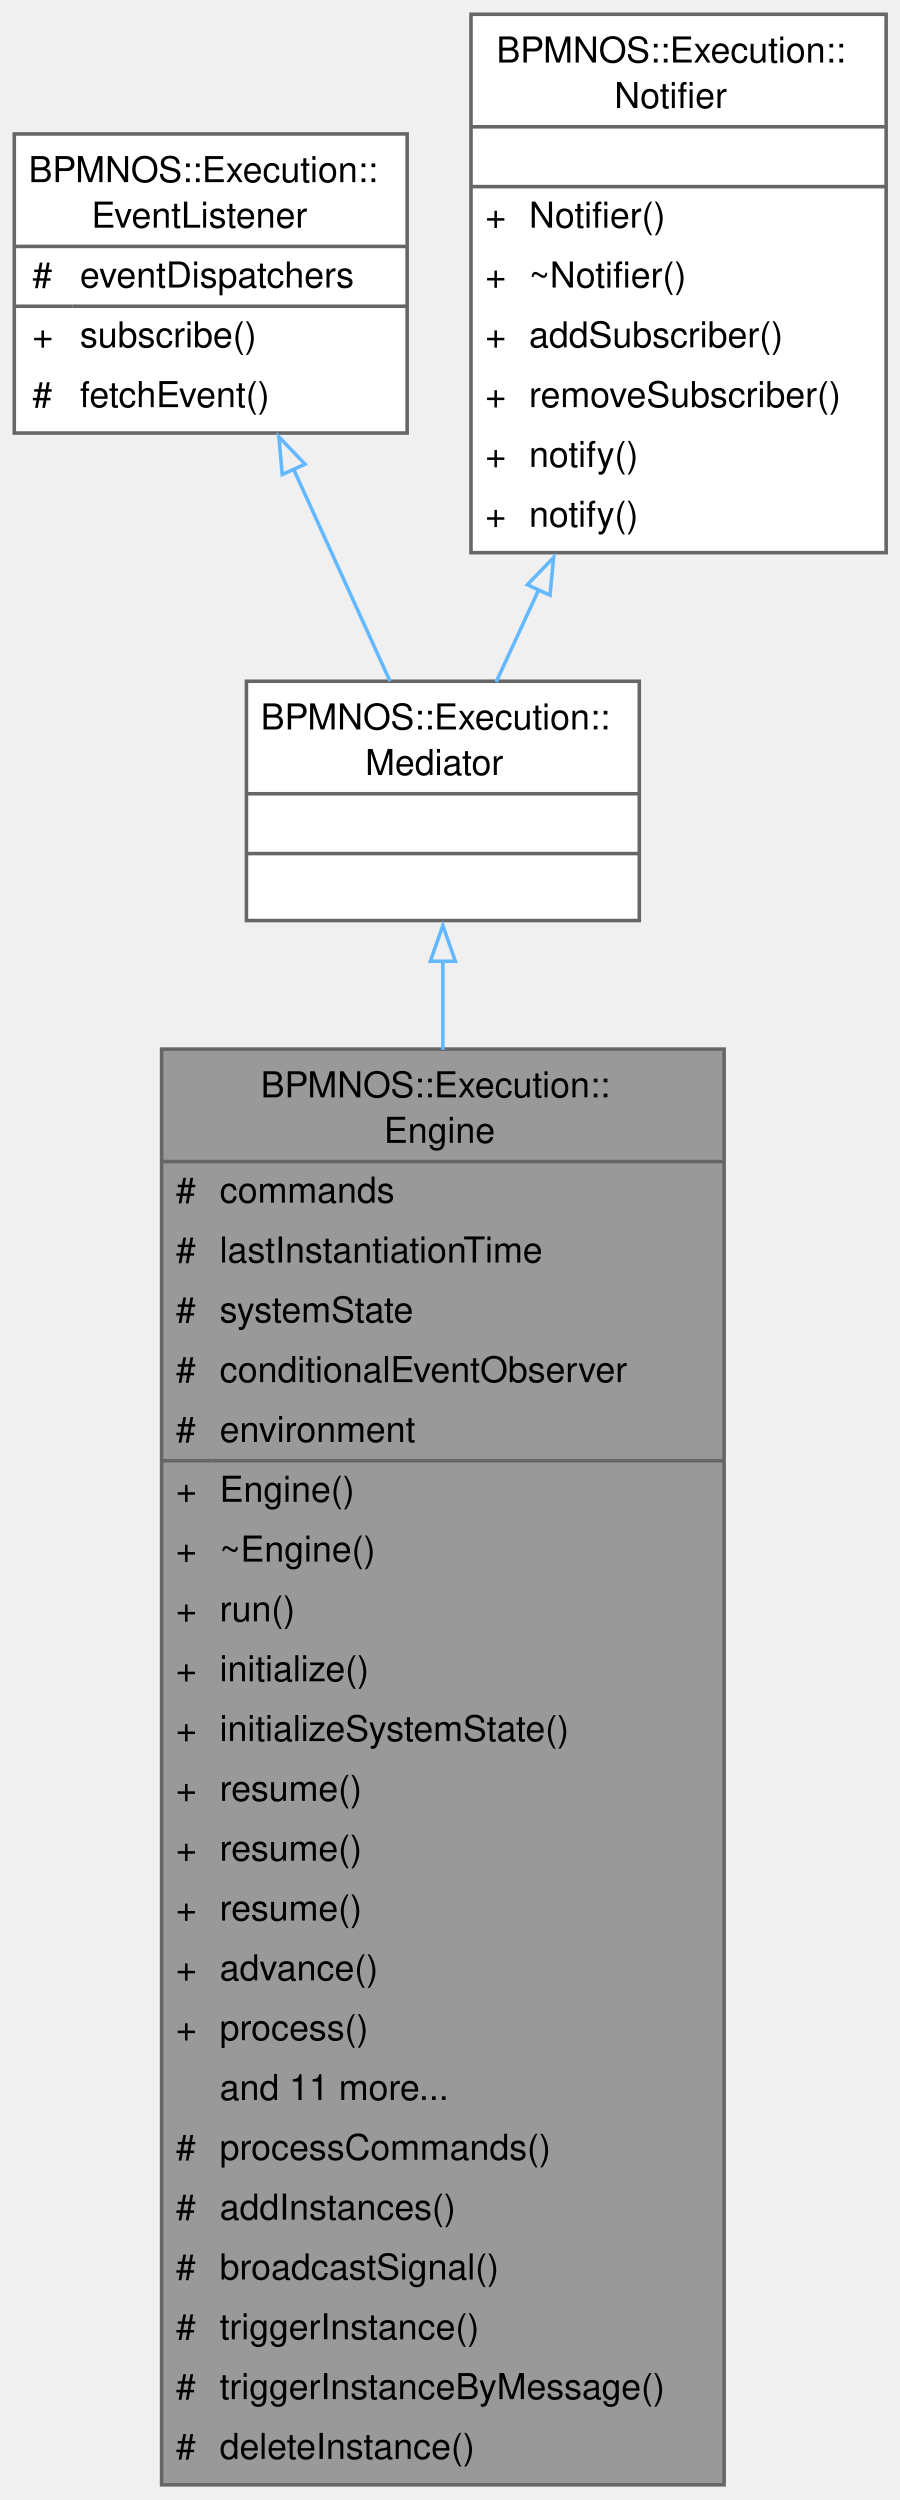
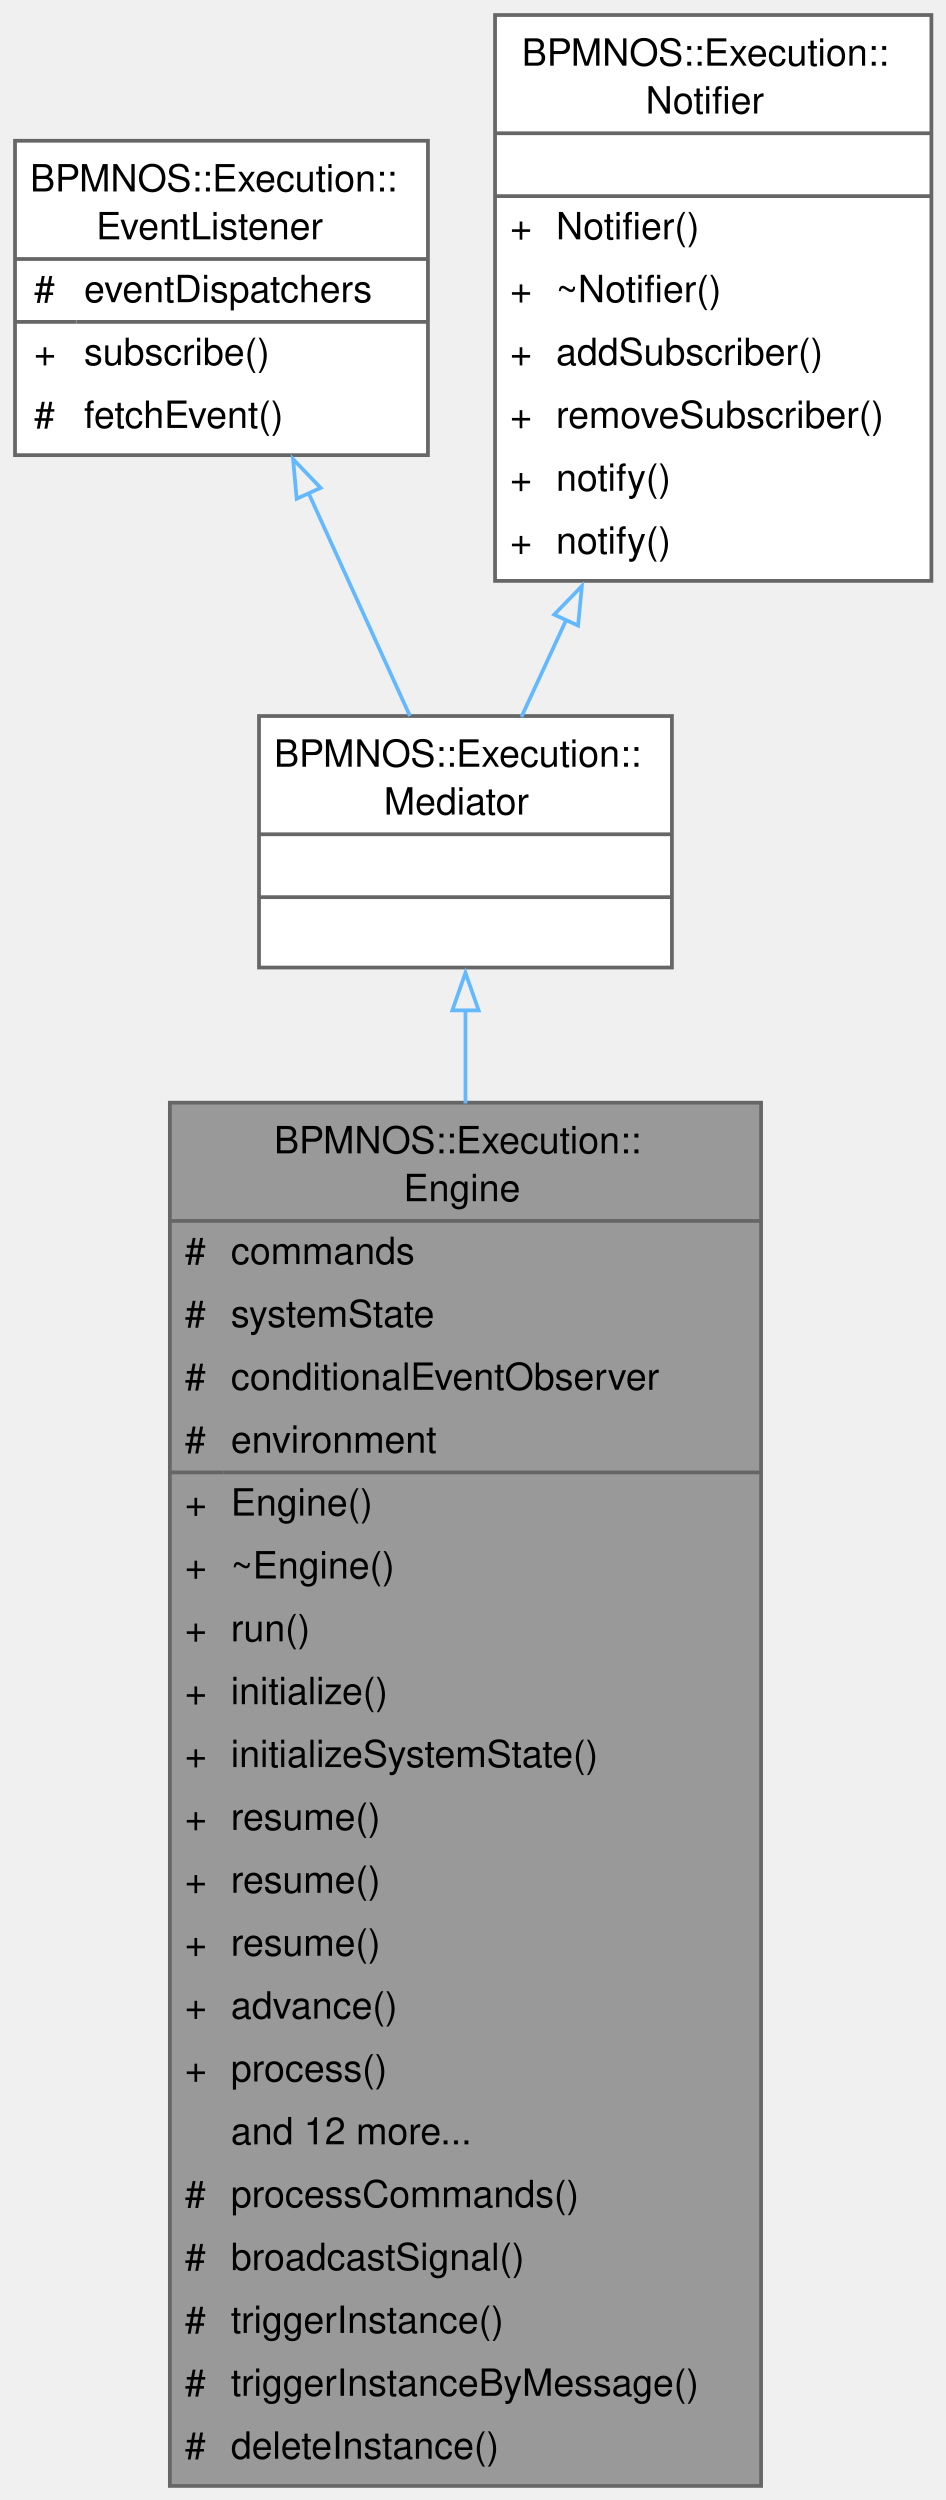
- <svg xmlns="http://www.w3.org/2000/svg" xmlns:xlink="http://www.w3.org/1999/xlink" width="252pt" height="700pt" viewBox="0.00 0.00 252.00 700.00">
-   <g id="graph0" class="graph" transform="scale(1 1) rotate(0) translate(4 695.75)">
+ <svg xmlns="http://www.w3.org/2000/svg" xmlns:xlink="http://www.w3.org/1999/xlink" width="252pt" height="666pt" viewBox="0.00 0.00 252.00 666.00">
+   <g id="graph0" class="graph" transform="scale(1 1) rotate(0) translate(4 662.25)">
    <g id="Node000001" class="node">
      <g id="a_Node000001">
        <a xlink:title=" ">
-           <polygon fill="#999999" stroke="none" points="198.75,-402 41.25,-402 41.25,0 198.75,0 198.75,-402" />
-           <text xml:space="preserve" text-anchor="start" x="69" y="-388.5" font-family="Helvetica,sans-Serif" font-size="10.00">BPMNOS::Execution::</text>
-           <text xml:space="preserve" text-anchor="start" x="103.5" y="-375.75" font-family="Helvetica,sans-Serif" font-size="10.00">Engine</text>
-           <text xml:space="preserve" text-anchor="start" x="45.25" y="-359" font-family="Helvetica,sans-Serif" font-size="10.00">#</text>
-           <text xml:space="preserve" text-anchor="start" x="57.5" y="-359" font-family="Helvetica,sans-Serif" font-size="10.00">commands</text>
-           <text xml:space="preserve" text-anchor="start" x="45.25" y="-342.25" font-family="Helvetica,sans-Serif" font-size="10.00">#</text>
-           <text xml:space="preserve" text-anchor="start" x="57.5" y="-342.25" font-family="Helvetica,sans-Serif" font-size="10.00">lastInstantiationTime</text>
+           <polygon fill="#999999" stroke="none" points="198.75,-368.5 41.25,-368.5 41.25,0 198.75,0 198.75,-368.5" />
+           <text xml:space="preserve" text-anchor="start" x="69" y="-355" font-family="Helvetica,sans-Serif" font-size="10.00">BPMNOS::Execution::</text>
+           <text xml:space="preserve" text-anchor="start" x="103.5" y="-342.25" font-family="Helvetica,sans-Serif" font-size="10.00">Engine</text>
          <text xml:space="preserve" text-anchor="start" x="45.25" y="-325.5" font-family="Helvetica,sans-Serif" font-size="10.00">#</text>
-           <text xml:space="preserve" text-anchor="start" x="57.5" y="-325.5" font-family="Helvetica,sans-Serif" font-size="10.00">systemState</text>
+           <text xml:space="preserve" text-anchor="start" x="57.5" y="-325.5" font-family="Helvetica,sans-Serif" font-size="10.00">commands</text>
          <text xml:space="preserve" text-anchor="start" x="45.25" y="-308.75" font-family="Helvetica,sans-Serif" font-size="10.00">#</text>
-           <text xml:space="preserve" text-anchor="start" x="57.5" y="-308.75" font-family="Helvetica,sans-Serif" font-size="10.00">conditionalEventObserver</text>
+           <text xml:space="preserve" text-anchor="start" x="57.5" y="-308.75" font-family="Helvetica,sans-Serif" font-size="10.00">systemState</text>
          <text xml:space="preserve" text-anchor="start" x="45.25" y="-292" font-family="Helvetica,sans-Serif" font-size="10.00">#</text>
-           <text xml:space="preserve" text-anchor="start" x="57.5" y="-292" font-family="Helvetica,sans-Serif" font-size="10.00">environment</text>
-           <text xml:space="preserve" text-anchor="start" x="45.25" y="-275.25" font-family="Helvetica,sans-Serif" font-size="10.00">+</text>
-           <text xml:space="preserve" text-anchor="start" x="57.5" y="-275.25" font-family="Helvetica,sans-Serif" font-size="10.00">Engine()</text>
+           <text xml:space="preserve" text-anchor="start" x="57.5" y="-292" font-family="Helvetica,sans-Serif" font-size="10.00">conditionalEventObserver</text>
+           <text xml:space="preserve" text-anchor="start" x="45.25" y="-275.25" font-family="Helvetica,sans-Serif" font-size="10.00">#</text>
+           <text xml:space="preserve" text-anchor="start" x="57.5" y="-275.25" font-family="Helvetica,sans-Serif" font-size="10.00">environment</text>
          <text xml:space="preserve" text-anchor="start" x="45.25" y="-258.5" font-family="Helvetica,sans-Serif" font-size="10.00">+</text>
-           <text xml:space="preserve" text-anchor="start" x="57.5" y="-258.5" font-family="Helvetica,sans-Serif" font-size="10.00">~Engine()</text>
+           <text xml:space="preserve" text-anchor="start" x="57.5" y="-258.5" font-family="Helvetica,sans-Serif" font-size="10.00">Engine()</text>
          <text xml:space="preserve" text-anchor="start" x="45.25" y="-241.75" font-family="Helvetica,sans-Serif" font-size="10.00">+</text>
-           <text xml:space="preserve" text-anchor="start" x="57.5" y="-241.75" font-family="Helvetica,sans-Serif" font-size="10.00">run()</text>
+           <text xml:space="preserve" text-anchor="start" x="57.5" y="-241.75" font-family="Helvetica,sans-Serif" font-size="10.00">~Engine()</text>
          <text xml:space="preserve" text-anchor="start" x="45.25" y="-225" font-family="Helvetica,sans-Serif" font-size="10.00">+</text>
-           <text xml:space="preserve" text-anchor="start" x="57.5" y="-225" font-family="Helvetica,sans-Serif" font-size="10.00">initialize()</text>
+           <text xml:space="preserve" text-anchor="start" x="57.5" y="-225" font-family="Helvetica,sans-Serif" font-size="10.00">run()</text>
          <text xml:space="preserve" text-anchor="start" x="45.25" y="-208.25" font-family="Helvetica,sans-Serif" font-size="10.00">+</text>
-           <text xml:space="preserve" text-anchor="start" x="57.5" y="-208.25" font-family="Helvetica,sans-Serif" font-size="10.00">initializeSystemState()</text>
+           <text xml:space="preserve" text-anchor="start" x="57.5" y="-208.25" font-family="Helvetica,sans-Serif" font-size="10.00">initialize()</text>
          <text xml:space="preserve" text-anchor="start" x="45.25" y="-191.5" font-family="Helvetica,sans-Serif" font-size="10.00">+</text>
-           <text xml:space="preserve" text-anchor="start" x="57.5" y="-191.5" font-family="Helvetica,sans-Serif" font-size="10.00">resume()</text>
+           <text xml:space="preserve" text-anchor="start" x="57.5" y="-191.5" font-family="Helvetica,sans-Serif" font-size="10.00">initializeSystemState()</text>
          <text xml:space="preserve" text-anchor="start" x="45.25" y="-174.75" font-family="Helvetica,sans-Serif" font-size="10.00">+</text>
          <text xml:space="preserve" text-anchor="start" x="57.5" y="-174.75" font-family="Helvetica,sans-Serif" font-size="10.00">resume()</text>
          <text xml:space="preserve" text-anchor="start" x="45.25" y="-158" font-family="Helvetica,sans-Serif" font-size="10.00">+</text>
          <text xml:space="preserve" text-anchor="start" x="57.5" y="-158" font-family="Helvetica,sans-Serif" font-size="10.00">resume()</text>
          <text xml:space="preserve" text-anchor="start" x="45.25" y="-141.25" font-family="Helvetica,sans-Serif" font-size="10.00">+</text>
-           <text xml:space="preserve" text-anchor="start" x="57.5" y="-141.25" font-family="Helvetica,sans-Serif" font-size="10.00">advance()</text>
+           <text xml:space="preserve" text-anchor="start" x="57.5" y="-141.25" font-family="Helvetica,sans-Serif" font-size="10.00">resume()</text>
          <text xml:space="preserve" text-anchor="start" x="45.25" y="-124.5" font-family="Helvetica,sans-Serif" font-size="10.00">+</text>
-           <text xml:space="preserve" text-anchor="start" x="57.5" y="-124.5" font-family="Helvetica,sans-Serif" font-size="10.00">process()</text>
-           <text xml:space="preserve" text-anchor="start" x="57.5" y="-107.75" font-family="Helvetica,sans-Serif" font-size="10.00">and 11 more...</text>
-           <text xml:space="preserve" text-anchor="start" x="45.25" y="-91" font-family="Helvetica,sans-Serif" font-size="10.00">#</text>
-           <text xml:space="preserve" text-anchor="start" x="57.5" y="-91" font-family="Helvetica,sans-Serif" font-size="10.00">processCommands()</text>
+           <text xml:space="preserve" text-anchor="start" x="57.5" y="-124.5" font-family="Helvetica,sans-Serif" font-size="10.00">advance()</text>
+           <text xml:space="preserve" text-anchor="start" x="45.25" y="-107.75" font-family="Helvetica,sans-Serif" font-size="10.00">+</text>
+           <text xml:space="preserve" text-anchor="start" x="57.5" y="-107.75" font-family="Helvetica,sans-Serif" font-size="10.00">process()</text>
+           <text xml:space="preserve" text-anchor="start" x="57.5" y="-91" font-family="Helvetica,sans-Serif" font-size="10.00">and 12 more...</text>
          <text xml:space="preserve" text-anchor="start" x="45.25" y="-74.25" font-family="Helvetica,sans-Serif" font-size="10.00">#</text>
-           <text xml:space="preserve" text-anchor="start" x="57.5" y="-74.25" font-family="Helvetica,sans-Serif" font-size="10.00">addInstances()</text>
+           <text xml:space="preserve" text-anchor="start" x="57.5" y="-74.25" font-family="Helvetica,sans-Serif" font-size="10.00">processCommands()</text>
          <text xml:space="preserve" text-anchor="start" x="45.25" y="-57.5" font-family="Helvetica,sans-Serif" font-size="10.00">#</text>
          <text xml:space="preserve" text-anchor="start" x="57.5" y="-57.5" font-family="Helvetica,sans-Serif" font-size="10.00">broadcastSignal()</text>
          <text xml:space="preserve" text-anchor="start" x="45.25" y="-40.75" font-family="Helvetica,sans-Serif" font-size="10.00">#</text>
          <text xml:space="preserve" text-anchor="start" x="57.5" y="-40.75" font-family="Helvetica,sans-Serif" font-size="10.00">triggerInstance()</text>
          <text xml:space="preserve" text-anchor="start" x="45.25" y="-24" font-family="Helvetica,sans-Serif" font-size="10.00">#</text>
          <text xml:space="preserve" text-anchor="start" x="57.5" y="-24" font-family="Helvetica,sans-Serif" font-size="10.00">triggerInstanceByMessage()</text>
          <text xml:space="preserve" text-anchor="start" x="45.25" y="-7.25" font-family="Helvetica,sans-Serif" font-size="10.00">#</text>
          <text xml:space="preserve" text-anchor="start" x="57.5" y="-7.25" font-family="Helvetica,sans-Serif" font-size="10.00">deleteInstance()</text>
-           <polygon fill="#666666" stroke="#666666" points="41.25,-370.5 41.25,-370.5 198.75,-370.5 198.75,-370.5 41.25,-370.5" />
-           <polygon fill="#666666" stroke="#666666" points="41.25,-286.75 41.25,-286.75 55.5,-286.75 55.5,-286.75 41.25,-286.75" />
-           <polygon fill="#666666" stroke="#666666" points="55.5,-286.75 55.5,-286.75 198.75,-286.75 198.75,-286.75 55.5,-286.75" />
-           <polygon fill="none" stroke="#666666" points="41.25,0 41.25,-402 198.75,-402 198.75,0 41.25,0" />
+           <polygon fill="#666666" stroke="#666666" points="41.25,-337 41.25,-337 198.75,-337 198.75,-337 41.25,-337" />
+           <polygon fill="#666666" stroke="#666666" points="41.25,-270 41.25,-270 55.5,-270 55.5,-270 41.25,-270" />
+           <polygon fill="#666666" stroke="#666666" points="55.5,-270 55.5,-270 198.75,-270 198.75,-270 55.5,-270" />
+           <polygon fill="none" stroke="#666666" points="41.25,0 41.25,-368.5 198.75,-368.5 198.75,0 41.25,0" />
        </a>
      </g>
    </g>
    <g id="Node000002" class="node">
      <g id="a_Node000002">
        <a xlink:href="structBPMNOS_1_1Execution_1_1Mediator.html" target="_top" xlink:title="Represents an abstract base class for a class that is an event listener and notifier.">
-           <polygon fill="white" stroke="none" points="175,-505 65,-505 65,-438 175,-438 175,-505" />
-           <text xml:space="preserve" text-anchor="start" x="69" y="-491.5" font-family="Helvetica,sans-Serif" font-size="10.00">BPMNOS::Execution::</text>
-           <text xml:space="preserve" text-anchor="start" x="98.25" y="-478.75" font-family="Helvetica,sans-Serif" font-size="10.00">Mediator</text>
-           <text xml:space="preserve" text-anchor="start" x="118.5" y="-462" font-family="Helvetica,sans-Serif" font-size="10.00"> </text>
-           <text xml:space="preserve" text-anchor="start" x="118.5" y="-445.25" font-family="Helvetica,sans-Serif" font-size="10.00"> </text>
-           <polygon fill="#666666" stroke="#666666" points="65,-473.5 65,-473.5 175,-473.5 175,-473.5 65,-473.5" />
-           <polygon fill="#666666" stroke="#666666" points="65,-456.75 65,-456.75 175,-456.75 175,-456.75 65,-456.75" />
-           <polygon fill="none" stroke="#666666" points="65,-438 65,-505 175,-505 175,-438 65,-438" />
+           <polygon fill="white" stroke="none" points="175,-471.5 65,-471.5 65,-404.5 175,-404.5 175,-471.5" />
+           <text xml:space="preserve" text-anchor="start" x="69" y="-458" font-family="Helvetica,sans-Serif" font-size="10.00">BPMNOS::Execution::</text>
+           <text xml:space="preserve" text-anchor="start" x="98.25" y="-445.25" font-family="Helvetica,sans-Serif" font-size="10.00">Mediator</text>
+           <text xml:space="preserve" text-anchor="start" x="118.5" y="-428.5" font-family="Helvetica,sans-Serif" font-size="10.00"> </text>
+           <text xml:space="preserve" text-anchor="start" x="118.5" y="-411.75" font-family="Helvetica,sans-Serif" font-size="10.00"> </text>
+           <polygon fill="#666666" stroke="#666666" points="65,-440 65,-440 175,-440 175,-440 65,-440" />
+           <polygon fill="#666666" stroke="#666666" points="65,-423.25 65,-423.25 175,-423.25 175,-423.25 65,-423.25" />
+           <polygon fill="none" stroke="#666666" points="65,-404.5 65,-471.5 175,-471.5 175,-404.5 65,-404.5" />
        </a>
      </g>
    </g>
    <g id="edge1_Node000001_Node000002" class="edge">
      <g id="a_edge1_Node000001_Node000002">
        <a xlink:title=" ">
-           <path fill="none" stroke="#63b8ff" d="M120,-426.73C120,-419.08 120,-410.7 120,-401.81" />
-           <polygon fill="none" stroke="#63b8ff" points="116.5,-426.6 120,-436.6 123.5,-426.6 116.5,-426.6" />
+           <path fill="none" stroke="#63b8ff" d="M120,-393.19C120,-385.53 120,-377.15 120,-368.3" />
+           <polygon fill="none" stroke="#63b8ff" points="116.5,-393.09 120,-403.09 123.5,-393.09 116.5,-393.09" />
        </a>
      </g>
    </g>
    <g id="Node000003" class="node">
      <g id="a_Node000003">
        <a xlink:href="classBPMNOS_1_1Execution_1_1EventListener.html" target="_top" xlink:title=" ">
-           <polygon fill="white" stroke="none" points="110,-658.25 0,-658.25 0,-574.5 110,-574.5 110,-658.25" />
-           <text xml:space="preserve" text-anchor="start" x="4" y="-644.75" font-family="Helvetica,sans-Serif" font-size="10.00">BPMNOS::Execution::</text>
-           <text xml:space="preserve" text-anchor="start" x="21.62" y="-632" font-family="Helvetica,sans-Serif" font-size="10.00">EventListener</text>
-           <text xml:space="preserve" text-anchor="start" x="5.06" y="-615.25" font-family="Helvetica,sans-Serif" font-size="10.00">#</text>
-           <text xml:space="preserve" text-anchor="start" x="18.38" y="-615.25" font-family="Helvetica,sans-Serif" font-size="10.00">eventDispatchers</text>
-           <text xml:space="preserve" text-anchor="start" x="5.06" y="-598.5" font-family="Helvetica,sans-Serif" font-size="10.00">+</text>
-           <text xml:space="preserve" text-anchor="start" x="18.38" y="-598.5" font-family="Helvetica,sans-Serif" font-size="10.00">subscribe()</text>
+           <polygon fill="white" stroke="none" points="110,-624.75 0,-624.75 0,-541 110,-541 110,-624.75" />
+           <text xml:space="preserve" text-anchor="start" x="4" y="-611.25" font-family="Helvetica,sans-Serif" font-size="10.00">BPMNOS::Execution::</text>
+           <text xml:space="preserve" text-anchor="start" x="21.62" y="-598.5" font-family="Helvetica,sans-Serif" font-size="10.00">EventListener</text>
          <text xml:space="preserve" text-anchor="start" x="5.06" y="-581.75" font-family="Helvetica,sans-Serif" font-size="10.00">#</text>
-           <text xml:space="preserve" text-anchor="start" x="18.38" y="-581.75" font-family="Helvetica,sans-Serif" font-size="10.00">fetchEvent()</text>
-           <polygon fill="#666666" stroke="#666666" points="0,-626.75 0,-626.75 110,-626.75 110,-626.75 0,-626.75" />
-           <polygon fill="#666666" stroke="#666666" points="0,-610 0,-610 16.38,-610 16.38,-610 0,-610" />
-           <polygon fill="#666666" stroke="#666666" points="16.38,-610 16.38,-610 110,-610 110,-610 16.38,-610" />
-           <polygon fill="none" stroke="#666666" points="0,-574.5 0,-658.25 110,-658.25 110,-574.5 0,-574.5" />
+           <text xml:space="preserve" text-anchor="start" x="18.38" y="-581.75" font-family="Helvetica,sans-Serif" font-size="10.00">eventDispatchers</text>
+           <text xml:space="preserve" text-anchor="start" x="5.06" y="-565" font-family="Helvetica,sans-Serif" font-size="10.00">+</text>
+           <text xml:space="preserve" text-anchor="start" x="18.38" y="-565" font-family="Helvetica,sans-Serif" font-size="10.00">subscribe()</text>
+           <text xml:space="preserve" text-anchor="start" x="5.06" y="-548.25" font-family="Helvetica,sans-Serif" font-size="10.00">#</text>
+           <text xml:space="preserve" text-anchor="start" x="18.38" y="-548.25" font-family="Helvetica,sans-Serif" font-size="10.00">fetchEvent()</text>
+           <polygon fill="#666666" stroke="#666666" points="0,-593.25 0,-593.25 110,-593.25 110,-593.25 0,-593.25" />
+           <polygon fill="#666666" stroke="#666666" points="0,-576.5 0,-576.5 16.38,-576.5 16.38,-576.5 0,-576.5" />
+           <polygon fill="#666666" stroke="#666666" points="16.38,-576.5 16.38,-576.5 110,-576.5 110,-576.5 16.38,-576.5" />
+           <polygon fill="none" stroke="#666666" points="0,-541 0,-624.75 110,-624.75 110,-541 0,-541" />
        </a>
      </g>
    </g>
    <g id="edge2_Node000002_Node000003" class="edge">
      <g id="a_edge2_Node000002_Node000003">
        <a xlink:title=" ">
-           <path fill="none" stroke="#63b8ff" d="M78.19,-564.41C87.19,-544.63 97.23,-522.55 105.21,-505" />
-           <polygon fill="none" stroke="#63b8ff" points="75.03,-562.89 74.08,-573.44 81.41,-565.78 75.03,-562.89" />
+           <path fill="none" stroke="#63b8ff" d="M78.19,-530.91C87.19,-511.13 97.23,-489.05 105.21,-471.5" />
+           <polygon fill="none" stroke="#63b8ff" points="75.03,-529.39 74.08,-539.94 81.41,-532.28 75.03,-529.39" />
        </a>
      </g>
    </g>
    <g id="Node000004" class="node">
      <g id="a_Node000004">
        <a xlink:href="classBPMNOS_1_1Execution_1_1Notifier.html" target="_top" xlink:title=" ">
-           <polygon fill="white" stroke="none" points="244.12,-691.75 127.88,-691.75 127.88,-541 244.12,-541 244.12,-691.75" />
-           <text xml:space="preserve" text-anchor="start" x="135" y="-678.25" font-family="Helvetica,sans-Serif" font-size="10.00">BPMNOS::Execution::</text>
-           <text xml:space="preserve" text-anchor="start" x="168" y="-665.5" font-family="Helvetica,sans-Serif" font-size="10.00">Notifier</text>
-           <text xml:space="preserve" text-anchor="start" x="184.5" y="-648.75" font-family="Helvetica,sans-Serif" font-size="10.00"> </text>
-           <text xml:space="preserve" text-anchor="start" x="131.88" y="-632" font-family="Helvetica,sans-Serif" font-size="10.00">+</text>
-           <text xml:space="preserve" text-anchor="start" x="144.12" y="-632" font-family="Helvetica,sans-Serif" font-size="10.00">Notifier()</text>
-           <text xml:space="preserve" text-anchor="start" x="131.88" y="-615.25" font-family="Helvetica,sans-Serif" font-size="10.00">+</text>
-           <text xml:space="preserve" text-anchor="start" x="144.12" y="-615.25" font-family="Helvetica,sans-Serif" font-size="10.00">~Notifier()</text>
+           <polygon fill="white" stroke="none" points="244.12,-658.25 127.88,-658.25 127.88,-507.5 244.12,-507.5 244.12,-658.25" />
+           <text xml:space="preserve" text-anchor="start" x="135" y="-644.75" font-family="Helvetica,sans-Serif" font-size="10.00">BPMNOS::Execution::</text>
+           <text xml:space="preserve" text-anchor="start" x="168" y="-632" font-family="Helvetica,sans-Serif" font-size="10.00">Notifier</text>
+           <text xml:space="preserve" text-anchor="start" x="184.5" y="-615.25" font-family="Helvetica,sans-Serif" font-size="10.00"> </text>
          <text xml:space="preserve" text-anchor="start" x="131.88" y="-598.5" font-family="Helvetica,sans-Serif" font-size="10.00">+</text>
-           <text xml:space="preserve" text-anchor="start" x="144.12" y="-598.5" font-family="Helvetica,sans-Serif" font-size="10.00">addSubscriber()</text>
+           <text xml:space="preserve" text-anchor="start" x="144.12" y="-598.5" font-family="Helvetica,sans-Serif" font-size="10.00">Notifier()</text>
          <text xml:space="preserve" text-anchor="start" x="131.88" y="-581.75" font-family="Helvetica,sans-Serif" font-size="10.00">+</text>
-           <text xml:space="preserve" text-anchor="start" x="144.12" y="-581.75" font-family="Helvetica,sans-Serif" font-size="10.00">removeSubscriber()</text>
+           <text xml:space="preserve" text-anchor="start" x="144.12" y="-581.75" font-family="Helvetica,sans-Serif" font-size="10.00">~Notifier()</text>
          <text xml:space="preserve" text-anchor="start" x="131.88" y="-565" font-family="Helvetica,sans-Serif" font-size="10.00">+</text>
-           <text xml:space="preserve" text-anchor="start" x="144.12" y="-565" font-family="Helvetica,sans-Serif" font-size="10.00">notify()</text>
+           <text xml:space="preserve" text-anchor="start" x="144.12" y="-565" font-family="Helvetica,sans-Serif" font-size="10.00">addSubscriber()</text>
          <text xml:space="preserve" text-anchor="start" x="131.88" y="-548.25" font-family="Helvetica,sans-Serif" font-size="10.00">+</text>
-           <text xml:space="preserve" text-anchor="start" x="144.12" y="-548.25" font-family="Helvetica,sans-Serif" font-size="10.00">notify()</text>
-           <polygon fill="#666666" stroke="#666666" points="127.88,-660.25 127.88,-660.25 244.12,-660.25 244.12,-660.25 127.88,-660.25" />
-           <polygon fill="#666666" stroke="#666666" points="127.88,-643.5 127.88,-643.5 244.12,-643.5 244.12,-643.5 127.88,-643.5" />
-           <polygon fill="none" stroke="#666666" points="127.88,-541 127.88,-691.75 244.12,-691.75 244.12,-541 127.88,-541" />
+           <text xml:space="preserve" text-anchor="start" x="144.12" y="-548.25" font-family="Helvetica,sans-Serif" font-size="10.00">removeSubscriber()</text>
+           <text xml:space="preserve" text-anchor="start" x="131.88" y="-531.5" font-family="Helvetica,sans-Serif" font-size="10.00">+</text>
+           <text xml:space="preserve" text-anchor="start" x="144.12" y="-531.5" font-family="Helvetica,sans-Serif" font-size="10.00">notify()</text>
+           <text xml:space="preserve" text-anchor="start" x="131.88" y="-514.75" font-family="Helvetica,sans-Serif" font-size="10.00">+</text>
+           <text xml:space="preserve" text-anchor="start" x="144.12" y="-514.75" font-family="Helvetica,sans-Serif" font-size="10.00">notify()</text>
+           <polygon fill="#666666" stroke="#666666" points="127.88,-626.75 127.88,-626.75 244.12,-626.75 244.12,-626.75 127.88,-626.75" />
+           <polygon fill="#666666" stroke="#666666" points="127.88,-610 127.88,-610 244.12,-610 244.12,-610 127.88,-610" />
+           <polygon fill="none" stroke="#666666" points="127.88,-507.5 127.88,-658.25 244.12,-658.25 244.12,-507.5 127.88,-507.5" />
        </a>
      </g>
    </g>
    <g id="edge3_Node000002_Node000004" class="edge">
      <g id="a_edge3_Node000002_Node000004">
        <a xlink:title=" ">
-           <path fill="none" stroke="#63b8ff" d="M146.84,-530.61C142.63,-521.49 138.55,-512.67 134.91,-504.77" />
-           <polygon fill="none" stroke="#63b8ff" points="143.64,-532.02 151.01,-539.63 150,-529.09 143.64,-532.02" />
+           <path fill="none" stroke="#63b8ff" d="M146.84,-497.11C142.63,-487.99 138.55,-479.17 134.91,-471.27" />
+           <polygon fill="none" stroke="#63b8ff" points="143.64,-498.52 151.01,-506.13 150,-495.59 143.64,-498.52" />
        </a>
      </g>
    </g>
  </g>
</svg>
